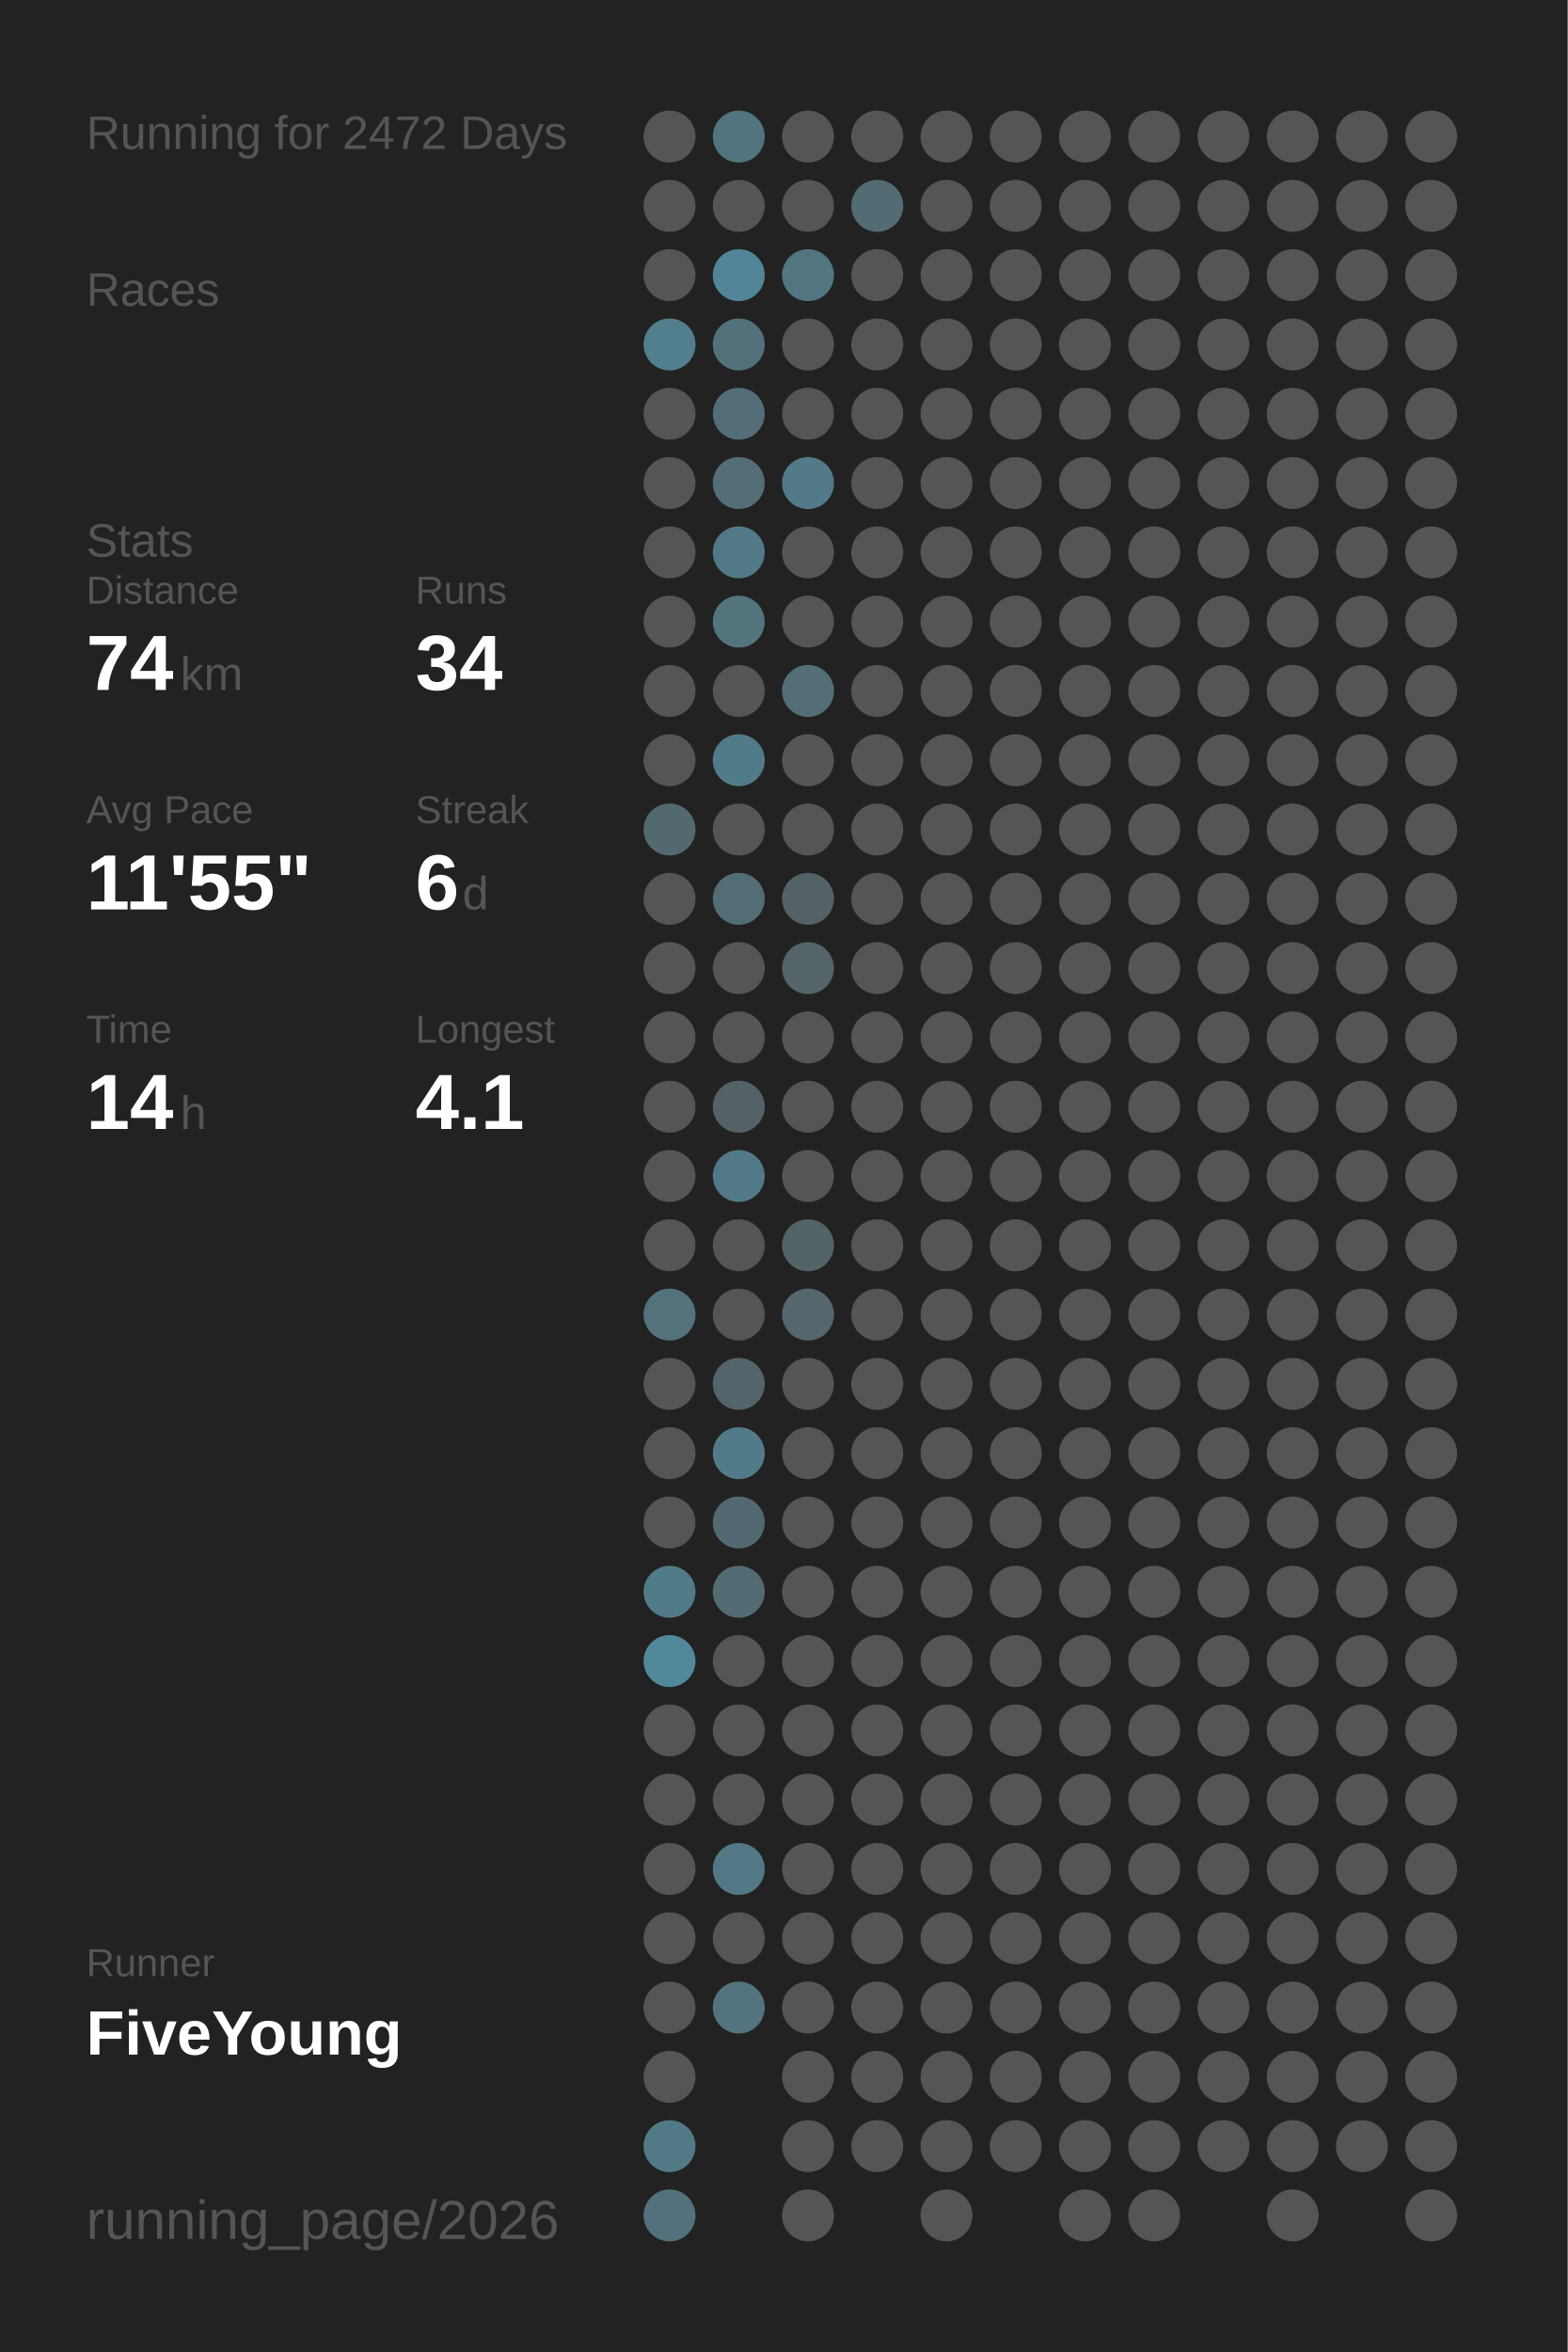
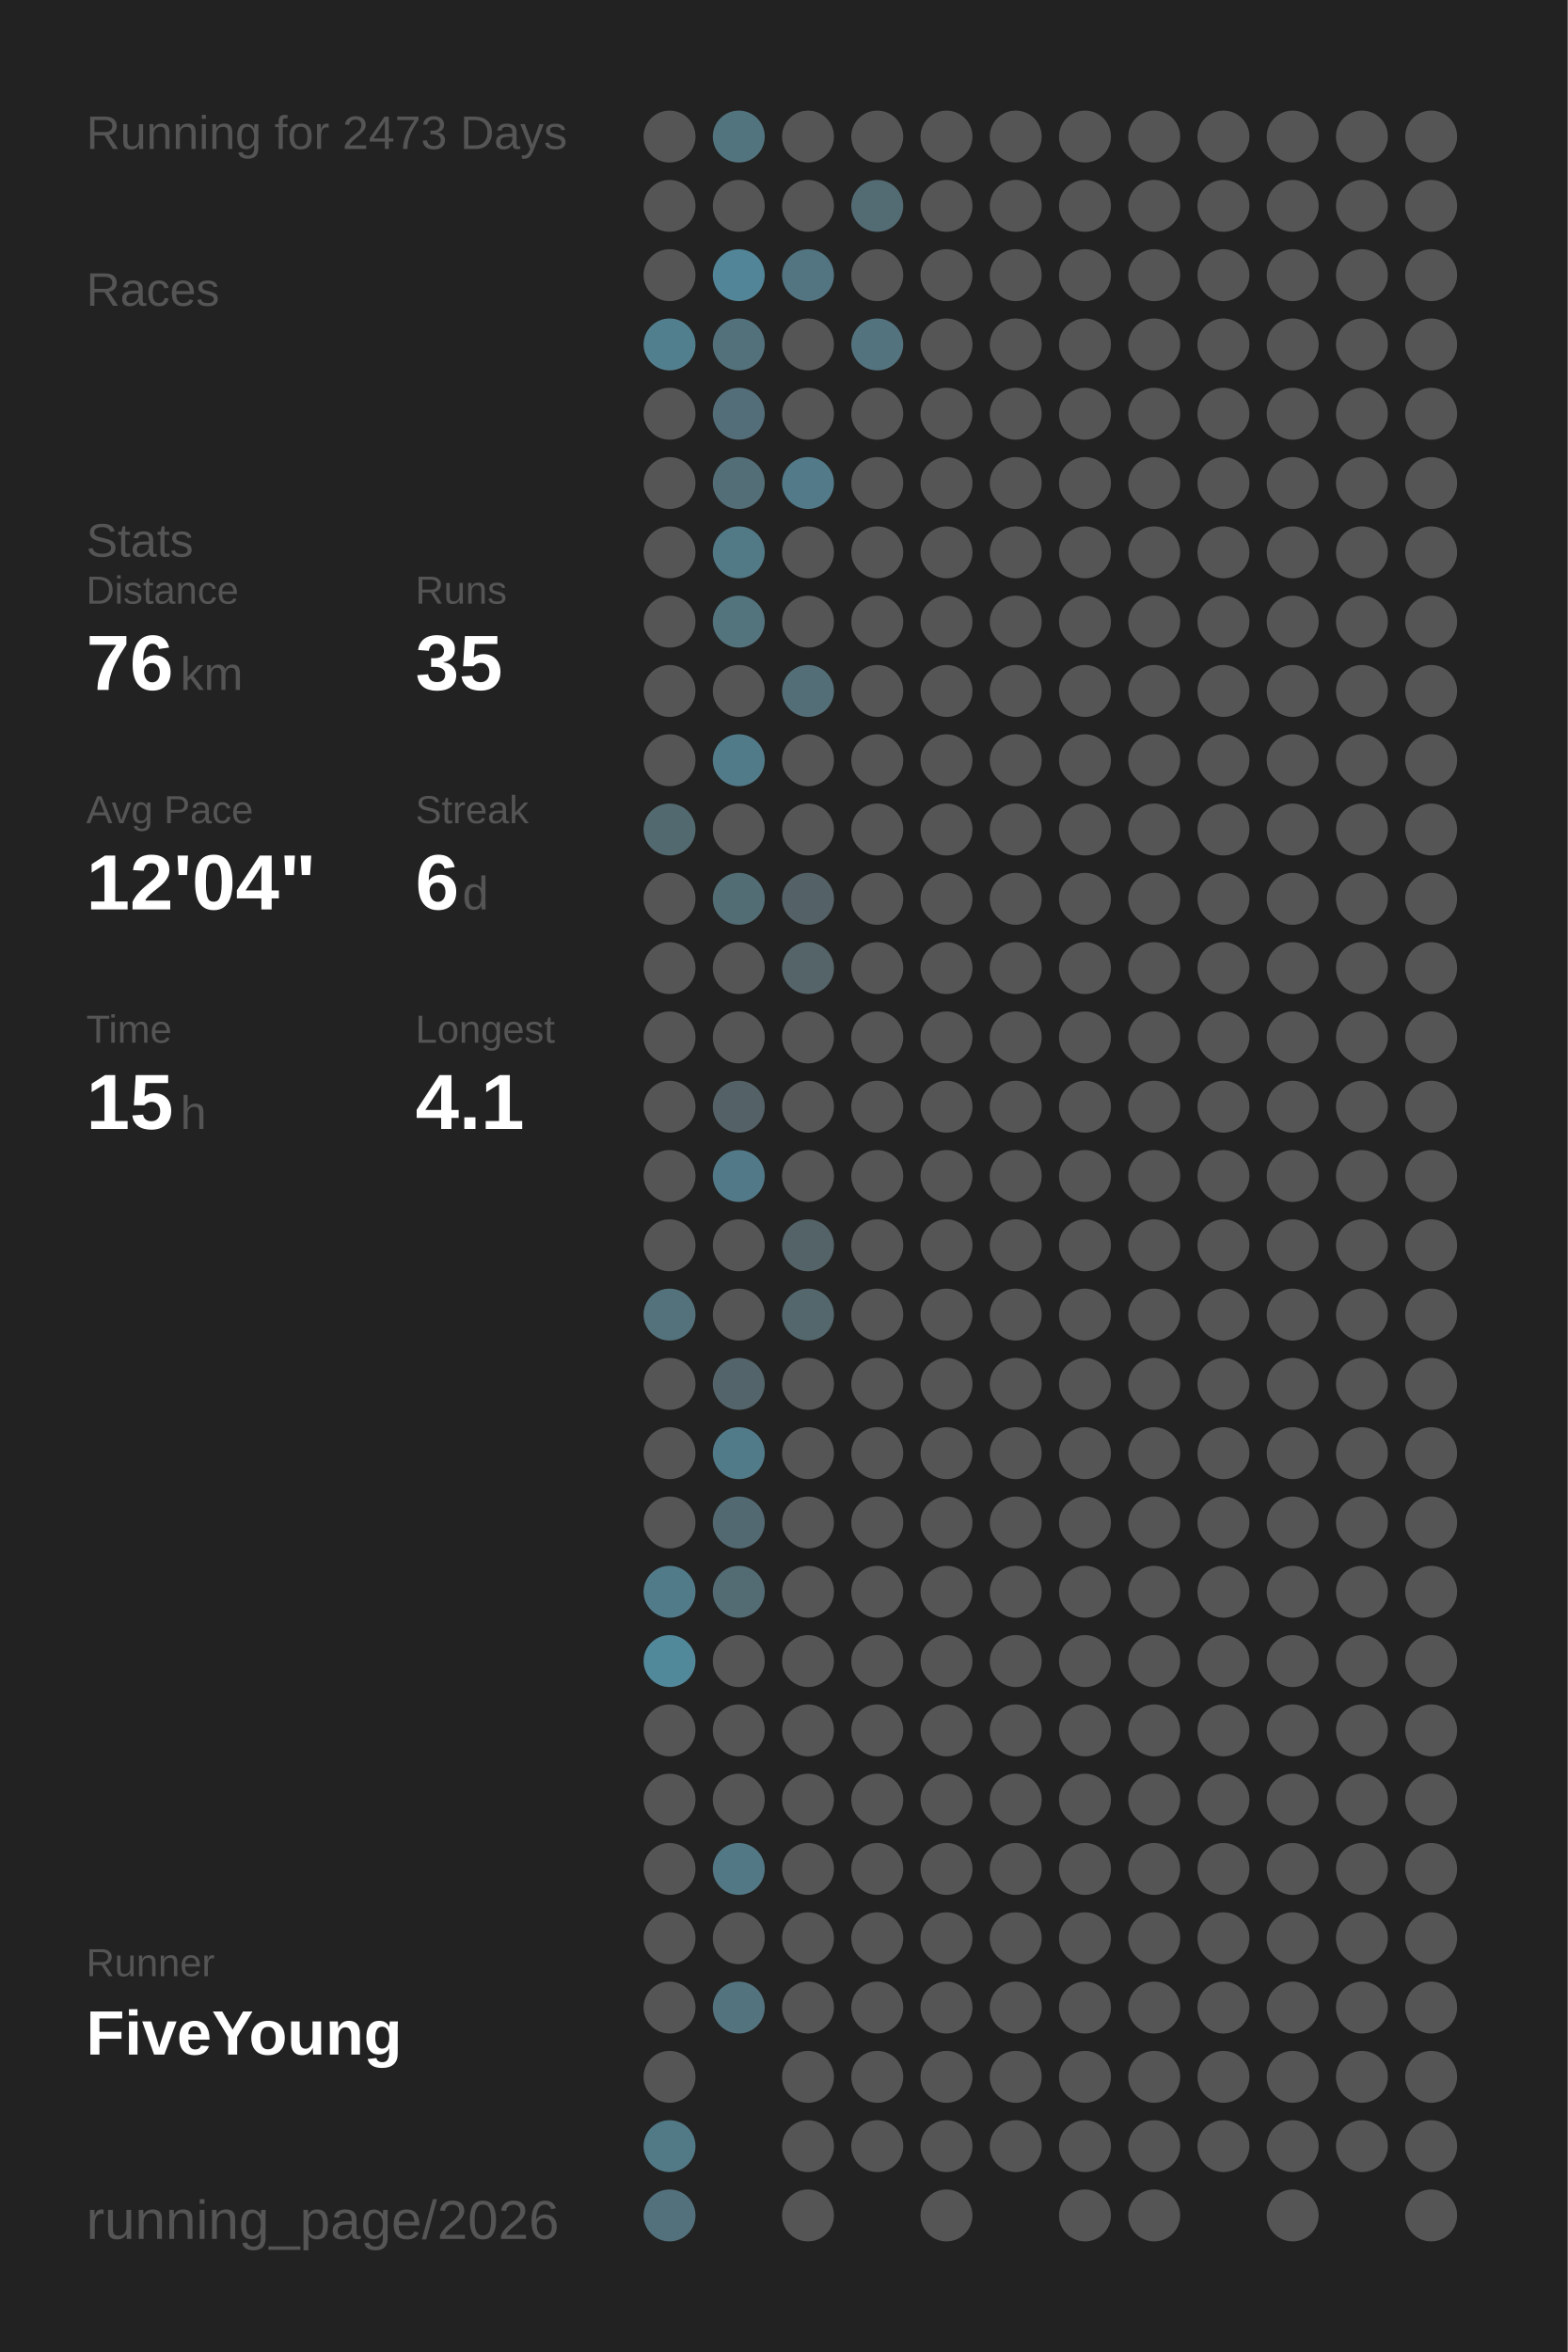
<svg xmlns="http://www.w3.org/2000/svg" baseProfile="full" height="300mm" version="1.1" viewBox="0,0,200,300" width="200mm">
  <defs />
  <rect fill="#222222" height="300" width="200" x="0" y="0" />
-   <text fill="#555555" style="font-size:6px; font-family:Arial;" x="11" y="19">Running for 2472 Days</text>
+   <text fill="#555555" style="font-size:6px; font-family:Arial;" x="11" y="19">Running for 2473 Days</text>
  <text fill="#555555" style="font-size:6px; font-family:Arial;" x="11" y="39">Races</text>
  <text fill="#555555" style="font-size:6px; font-family:Arial;" x="11" y="71">Stats</text>
  <text fill="#555555" style="font-size:5px; font-family:Arial;" x="11" y="77">Distance</text>
-   <text fill="#FFFFFF" style="font-size:10px; font-family:Arial; font-weight:bold;" x="11" y="88">74</text>
+   <text fill="#FFFFFF" style="font-size:10px; font-family:Arial; font-weight:bold;" x="11" y="88">76</text>
  <text fill="#555555" style="font-size:6px; font-family:Arial;" x="23" y="88">km</text>
  <text fill="#555555" style="font-size:5px; font-family:Arial;" x="53" y="77">Runs</text>
-   <text fill="#FFFFFF" style="font-size:10px; font-family:Arial; font-weight:bold;" x="53" y="88">34</text>
+   <text fill="#FFFFFF" style="font-size:10px; font-family:Arial; font-weight:bold;" x="53" y="88">35</text>
  <text fill="#555555" style="font-size:5px; font-family:Arial;" x="11" y="105">Avg Pace</text>
-   <text fill="#FFFFFF" style="font-size:10px; font-family:Arial; font-weight:bold;" x="11" y="116">11'55"</text>
+   <text fill="#FFFFFF" style="font-size:10px; font-family:Arial; font-weight:bold;" x="11" y="116">12'04"</text>
  <text fill="#555555" style="font-size:5px; font-family:Arial;" x="53" y="105">Streak</text>
  <text fill="#FFFFFF" style="font-size:10px; font-family:Arial; font-weight:bold;" x="53" y="116">6</text>
  <text fill="#555555" style="font-size:6px; font-family:Arial;" x="59" y="116">d</text>
  <text fill="#555555" style="font-size:5px; font-family:Arial;" x="11" y="133">Time</text>
-   <text fill="#FFFFFF" style="font-size:10px; font-family:Arial; font-weight:bold;" x="11" y="144">14</text>
+   <text fill="#FFFFFF" style="font-size:10px; font-family:Arial; font-weight:bold;" x="11" y="144">15</text>
  <text fill="#555555" style="font-size:6px; font-family:Arial;" x="23" y="144">h</text>
  <text fill="#555555" style="font-size:5px; font-family:Arial;" x="53" y="133">Longest</text>
  <text fill="#FFFFFF" style="font-size:10px; font-family:Arial; font-weight:bold;" x="53" y="144">4.1</text>
  <text fill="#555555" style="font-size:5px; font-family:Arial;" x="11" y="252.065">Runner</text>
  <text fill="#FFFFFF" style="font-size:8px; font-family:Arial; font-weight:bold;" x="11" y="262.065">FiveYoung</text>
  <text fill="#555555" style="font-size:7px; font-family:Arial;" x="11" y="285.581">running_page/2026</text>
  <circle cx="85.417" cy="17.419" fill="#555555" r="3.312" />
  <circle cx="85.417" cy="26.258" fill="#555555" r="3.312" />
  <circle cx="85.417" cy="35.097" fill="#555555" r="3.312" />
  <circle cx="85.417" cy="43.935" fill="#527f8e" r="3.312" />
  <circle cx="85.417" cy="52.774" fill="#555555" r="3.312" />
  <circle cx="85.417" cy="61.613" fill="#555555" r="3.312" />
  <circle cx="85.417" cy="70.452" fill="#555555" r="3.312" />
  <circle cx="85.417" cy="79.29" fill="#555555" r="3.312" />
  <circle cx="85.417" cy="88.129" fill="#555555" r="3.312" />
  <circle cx="85.417" cy="96.968" fill="#555555" r="3.312" />
  <circle cx="85.417" cy="105.806" fill="#536970" r="3.312" />
  <circle cx="85.417" cy="114.645" fill="#555555" r="3.312" />
  <circle cx="85.417" cy="123.484" fill="#555555" r="3.312" />
  <circle cx="85.417" cy="132.323" fill="#555555" r="3.312" />
  <circle cx="85.417" cy="141.161" fill="#555555" r="3.312" />
  <circle cx="85.417" cy="150" fill="#555555" r="3.312" />
  <circle cx="85.417" cy="158.839" fill="#555555" r="3.312" />
  <circle cx="85.417" cy="167.677" fill="#53727c" r="3.312" />
  <circle cx="85.417" cy="176.516" fill="#555555" r="3.312" />
  <circle cx="85.417" cy="185.355" fill="#555555" r="3.312" />
  <circle cx="85.417" cy="194.194" fill="#555555" r="3.312" />
  <circle cx="85.417" cy="203.032" fill="#527b89" r="3.312" />
  <circle cx="85.417" cy="211.871" fill="#51889a" r="3.312" />
  <circle cx="85.417" cy="220.71" fill="#555555" r="3.312" />
  <circle cx="85.417" cy="229.548" fill="#555555" r="3.312" />
  <circle cx="85.417" cy="238.387" fill="#555555" r="3.312" />
  <circle cx="85.417" cy="247.226" fill="#555555" r="3.312" />
  <circle cx="85.417" cy="256.065" fill="#555555" r="3.312" />
  <circle cx="85.417" cy="264.903" fill="#555555" r="3.312" />
  <circle cx="85.417" cy="273.742" fill="#527986" r="3.312" />
  <circle cx="85.417" cy="282.581" fill="#53717c" r="3.312" />
  <circle cx="94.25" cy="17.419" fill="#52747f" r="3.312" />
  <circle cx="94.25" cy="26.258" fill="#555555" r="3.312" />
  <circle cx="94.25" cy="35.097" fill="#518597" r="3.312" />
  <circle cx="94.25" cy="43.935" fill="#53717b" r="3.312" />
  <circle cx="94.25" cy="52.774" fill="#536e78" r="3.312" />
  <circle cx="94.25" cy="61.613" fill="#536e77" r="3.312" />
  <circle cx="94.25" cy="70.452" fill="#527986" r="3.312" />
  <circle cx="94.25" cy="79.29" fill="#53737d" r="3.312" />
  <circle cx="94.25" cy="88.129" fill="#555555" r="3.312" />
  <circle cx="94.25" cy="96.968" fill="#527b89" r="3.312" />
  <circle cx="94.25" cy="105.806" fill="#555555" r="3.312" />
  <circle cx="94.25" cy="114.645" fill="#536d75" r="3.312" />
  <circle cx="94.25" cy="123.484" fill="#555555" r="3.312" />
  <circle cx="94.25" cy="132.323" fill="#555555" r="3.312" />
  <circle cx="94.25" cy="141.161" fill="#546267" r="3.312" />
  <circle cx="94.25" cy="150" fill="#527987" r="3.312" />
  <circle cx="94.25" cy="158.839" fill="#555555" r="3.312" />
  <circle cx="94.25" cy="167.677" fill="#555555" r="3.312" />
  <circle cx="94.25" cy="176.516" fill="#53646a" r="3.312" />
  <circle cx="94.25" cy="185.355" fill="#527b89" r="3.312" />
  <circle cx="94.25" cy="194.194" fill="#536971" r="3.312" />
  <circle cx="94.25" cy="203.032" fill="#536b73" r="3.312" />
  <circle cx="94.25" cy="211.871" fill="#555555" r="3.312" />
  <circle cx="94.25" cy="220.71" fill="#555555" r="3.312" />
  <circle cx="94.25" cy="229.548" fill="#555555" r="3.312" />
  <circle cx="94.25" cy="238.387" fill="#527885" r="3.312" />
  <circle cx="94.25" cy="247.226" fill="#555555" r="3.312" />
  <circle cx="94.25" cy="256.065" fill="#53737e" r="3.312" />
  <circle cx="103.083" cy="17.419" fill="#555555" r="3.312" />
  <circle cx="103.083" cy="26.258" fill="#555555" r="3.312" />
  <circle cx="103.083" cy="35.097" fill="#527581" r="3.312" />
  <circle cx="103.083" cy="43.935" fill="#555555" r="3.312" />
  <circle cx="103.083" cy="52.774" fill="#555555" r="3.312" />
  <circle cx="103.083" cy="61.613" fill="#527a88" r="3.312" />
  <circle cx="103.083" cy="70.452" fill="#555555" r="3.312" />
  <circle cx="103.083" cy="79.29" fill="#555555" r="3.312" />
  <circle cx="103.083" cy="88.129" fill="#536e77" r="3.312" />
  <circle cx="103.083" cy="96.968" fill="#555555" r="3.312" />
  <circle cx="103.083" cy="105.806" fill="#555555" r="3.312" />
  <circle cx="103.083" cy="114.645" fill="#546166" r="3.312" />
  <circle cx="103.083" cy="123.484" fill="#546469" r="3.312" />
  <circle cx="103.083" cy="132.323" fill="#555555" r="3.312" />
  <circle cx="103.083" cy="141.161" fill="#555555" r="3.312" />
  <circle cx="103.083" cy="150" fill="#555555" r="3.312" />
  <circle cx="103.083" cy="158.839" fill="#546368" r="3.312" />
  <circle cx="103.083" cy="167.677" fill="#53676d" r="3.312" />
  <circle cx="103.083" cy="176.516" fill="#555555" r="3.312" />
  <circle cx="103.083" cy="185.355" fill="#555555" r="3.312" />
  <circle cx="103.083" cy="194.194" fill="#555555" r="3.312" />
  <circle cx="103.083" cy="203.032" fill="#555555" r="3.312" />
  <circle cx="103.083" cy="211.871" fill="#555555" r="3.312" />
  <circle cx="103.083" cy="220.71" fill="#555555" r="3.312" />
  <circle cx="103.083" cy="229.548" fill="#555555" r="3.312" />
  <circle cx="103.083" cy="238.387" fill="#555555" r="3.312" />
  <circle cx="103.083" cy="247.226" fill="#555555" r="3.312" />
  <circle cx="103.083" cy="256.065" fill="#555555" r="3.312" />
  <circle cx="103.083" cy="264.903" fill="#555555" r="3.312" />
  <circle cx="103.083" cy="273.742" fill="#555555" r="3.312" />
  <circle cx="103.083" cy="282.581" fill="#555555" r="3.312" />
  <circle cx="111.917" cy="17.419" fill="#555555" r="3.312" />
  <circle cx="111.917" cy="26.258" fill="#536b73" r="3.312" />
  <circle cx="111.917" cy="35.097" fill="#555555" r="3.312" />
-   <circle cx="111.917" cy="43.935" fill="#555555" r="3.312" />
+   <circle cx="111.917" cy="43.935" fill="#53737e" r="3.312" />
  <circle cx="111.917" cy="52.774" fill="#555555" r="3.312" />
  <circle cx="111.917" cy="61.613" fill="#555555" r="3.312" />
  <circle cx="111.917" cy="70.452" fill="#555555" r="3.312" />
  <circle cx="111.917" cy="79.29" fill="#555555" r="3.312" />
  <circle cx="111.917" cy="88.129" fill="#555555" r="3.312" />
  <circle cx="111.917" cy="96.968" fill="#555555" r="3.312" />
  <circle cx="111.917" cy="105.806" fill="#555555" r="3.312" />
  <circle cx="111.917" cy="114.645" fill="#555555" r="3.312" />
  <circle cx="111.917" cy="123.484" fill="#555555" r="3.312" />
  <circle cx="111.917" cy="132.323" fill="#555555" r="3.312" />
  <circle cx="111.917" cy="141.161" fill="#555555" r="3.312" />
  <circle cx="111.917" cy="150" fill="#555555" r="3.312" />
  <circle cx="111.917" cy="158.839" fill="#555555" r="3.312" />
  <circle cx="111.917" cy="167.677" fill="#555555" r="3.312" />
  <circle cx="111.917" cy="176.516" fill="#555555" r="3.312" />
  <circle cx="111.917" cy="185.355" fill="#555555" r="3.312" />
  <circle cx="111.917" cy="194.194" fill="#555555" r="3.312" />
  <circle cx="111.917" cy="203.032" fill="#555555" r="3.312" />
  <circle cx="111.917" cy="211.871" fill="#555555" r="3.312" />
  <circle cx="111.917" cy="220.71" fill="#555555" r="3.312" />
  <circle cx="111.917" cy="229.548" fill="#555555" r="3.312" />
  <circle cx="111.917" cy="238.387" fill="#555555" r="3.312" />
  <circle cx="111.917" cy="247.226" fill="#555555" r="3.312" />
  <circle cx="111.917" cy="256.065" fill="#555555" r="3.312" />
  <circle cx="111.917" cy="264.903" fill="#555555" r="3.312" />
  <circle cx="111.917" cy="273.742" fill="#555555" r="3.312" />
  <circle cx="120.75" cy="17.419" fill="#555555" r="3.312" />
  <circle cx="120.75" cy="26.258" fill="#555555" r="3.312" />
  <circle cx="120.75" cy="35.097" fill="#555555" r="3.312" />
  <circle cx="120.75" cy="43.935" fill="#555555" r="3.312" />
  <circle cx="120.75" cy="52.774" fill="#555555" r="3.312" />
  <circle cx="120.75" cy="61.613" fill="#555555" r="3.312" />
  <circle cx="120.75" cy="70.452" fill="#555555" r="3.312" />
  <circle cx="120.75" cy="79.29" fill="#555555" r="3.312" />
  <circle cx="120.75" cy="88.129" fill="#555555" r="3.312" />
  <circle cx="120.75" cy="96.968" fill="#555555" r="3.312" />
  <circle cx="120.75" cy="105.806" fill="#555555" r="3.312" />
  <circle cx="120.75" cy="114.645" fill="#555555" r="3.312" />
  <circle cx="120.75" cy="123.484" fill="#555555" r="3.312" />
  <circle cx="120.75" cy="132.323" fill="#555555" r="3.312" />
  <circle cx="120.75" cy="141.161" fill="#555555" r="3.312" />
  <circle cx="120.75" cy="150" fill="#555555" r="3.312" />
  <circle cx="120.75" cy="158.839" fill="#555555" r="3.312" />
  <circle cx="120.75" cy="167.677" fill="#555555" r="3.312" />
  <circle cx="120.75" cy="176.516" fill="#555555" r="3.312" />
  <circle cx="120.75" cy="185.355" fill="#555555" r="3.312" />
  <circle cx="120.75" cy="194.194" fill="#555555" r="3.312" />
  <circle cx="120.75" cy="203.032" fill="#555555" r="3.312" />
  <circle cx="120.75" cy="211.871" fill="#555555" r="3.312" />
  <circle cx="120.75" cy="220.71" fill="#555555" r="3.312" />
  <circle cx="120.75" cy="229.548" fill="#555555" r="3.312" />
  <circle cx="120.75" cy="238.387" fill="#555555" r="3.312" />
  <circle cx="120.75" cy="247.226" fill="#555555" r="3.312" />
  <circle cx="120.75" cy="256.065" fill="#555555" r="3.312" />
  <circle cx="120.75" cy="264.903" fill="#555555" r="3.312" />
  <circle cx="120.75" cy="273.742" fill="#555555" r="3.312" />
  <circle cx="120.75" cy="282.581" fill="#555555" r="3.312" />
  <circle cx="129.583" cy="17.419" fill="#555555" r="3.312" />
  <circle cx="129.583" cy="26.258" fill="#555555" r="3.312" />
  <circle cx="129.583" cy="35.097" fill="#555555" r="3.312" />
  <circle cx="129.583" cy="43.935" fill="#555555" r="3.312" />
  <circle cx="129.583" cy="52.774" fill="#555555" r="3.312" />
  <circle cx="129.583" cy="61.613" fill="#555555" r="3.312" />
  <circle cx="129.583" cy="70.452" fill="#555555" r="3.312" />
  <circle cx="129.583" cy="79.29" fill="#555555" r="3.312" />
  <circle cx="129.583" cy="88.129" fill="#555555" r="3.312" />
  <circle cx="129.583" cy="96.968" fill="#555555" r="3.312" />
  <circle cx="129.583" cy="105.806" fill="#555555" r="3.312" />
  <circle cx="129.583" cy="114.645" fill="#555555" r="3.312" />
  <circle cx="129.583" cy="123.484" fill="#555555" r="3.312" />
  <circle cx="129.583" cy="132.323" fill="#555555" r="3.312" />
  <circle cx="129.583" cy="141.161" fill="#555555" r="3.312" />
  <circle cx="129.583" cy="150" fill="#555555" r="3.312" />
  <circle cx="129.583" cy="158.839" fill="#555555" r="3.312" />
  <circle cx="129.583" cy="167.677" fill="#555555" r="3.312" />
  <circle cx="129.583" cy="176.516" fill="#555555" r="3.312" />
  <circle cx="129.583" cy="185.355" fill="#555555" r="3.312" />
  <circle cx="129.583" cy="194.194" fill="#555555" r="3.312" />
  <circle cx="129.583" cy="203.032" fill="#555555" r="3.312" />
  <circle cx="129.583" cy="211.871" fill="#555555" r="3.312" />
  <circle cx="129.583" cy="220.71" fill="#555555" r="3.312" />
  <circle cx="129.583" cy="229.548" fill="#555555" r="3.312" />
  <circle cx="129.583" cy="238.387" fill="#555555" r="3.312" />
  <circle cx="129.583" cy="247.226" fill="#555555" r="3.312" />
  <circle cx="129.583" cy="256.065" fill="#555555" r="3.312" />
  <circle cx="129.583" cy="264.903" fill="#555555" r="3.312" />
  <circle cx="129.583" cy="273.742" fill="#555555" r="3.312" />
  <circle cx="138.417" cy="17.419" fill="#555555" r="3.312" />
  <circle cx="138.417" cy="26.258" fill="#555555" r="3.312" />
  <circle cx="138.417" cy="35.097" fill="#555555" r="3.312" />
  <circle cx="138.417" cy="43.935" fill="#555555" r="3.312" />
  <circle cx="138.417" cy="52.774" fill="#555555" r="3.312" />
  <circle cx="138.417" cy="61.613" fill="#555555" r="3.312" />
  <circle cx="138.417" cy="70.452" fill="#555555" r="3.312" />
  <circle cx="138.417" cy="79.29" fill="#555555" r="3.312" />
  <circle cx="138.417" cy="88.129" fill="#555555" r="3.312" />
  <circle cx="138.417" cy="96.968" fill="#555555" r="3.312" />
  <circle cx="138.417" cy="105.806" fill="#555555" r="3.312" />
  <circle cx="138.417" cy="114.645" fill="#555555" r="3.312" />
  <circle cx="138.417" cy="123.484" fill="#555555" r="3.312" />
  <circle cx="138.417" cy="132.323" fill="#555555" r="3.312" />
  <circle cx="138.417" cy="141.161" fill="#555555" r="3.312" />
  <circle cx="138.417" cy="150" fill="#555555" r="3.312" />
  <circle cx="138.417" cy="158.839" fill="#555555" r="3.312" />
  <circle cx="138.417" cy="167.677" fill="#555555" r="3.312" />
  <circle cx="138.417" cy="176.516" fill="#555555" r="3.312" />
  <circle cx="138.417" cy="185.355" fill="#555555" r="3.312" />
  <circle cx="138.417" cy="194.194" fill="#555555" r="3.312" />
  <circle cx="138.417" cy="203.032" fill="#555555" r="3.312" />
  <circle cx="138.417" cy="211.871" fill="#555555" r="3.312" />
  <circle cx="138.417" cy="220.71" fill="#555555" r="3.312" />
  <circle cx="138.417" cy="229.548" fill="#555555" r="3.312" />
  <circle cx="138.417" cy="238.387" fill="#555555" r="3.312" />
  <circle cx="138.417" cy="247.226" fill="#555555" r="3.312" />
  <circle cx="138.417" cy="256.065" fill="#555555" r="3.312" />
  <circle cx="138.417" cy="264.903" fill="#555555" r="3.312" />
  <circle cx="138.417" cy="273.742" fill="#555555" r="3.312" />
  <circle cx="138.417" cy="282.581" fill="#555555" r="3.312" />
  <circle cx="147.25" cy="17.419" fill="#555555" r="3.312" />
  <circle cx="147.25" cy="26.258" fill="#555555" r="3.312" />
  <circle cx="147.25" cy="35.097" fill="#555555" r="3.312" />
  <circle cx="147.25" cy="43.935" fill="#555555" r="3.312" />
  <circle cx="147.25" cy="52.774" fill="#555555" r="3.312" />
  <circle cx="147.25" cy="61.613" fill="#555555" r="3.312" />
  <circle cx="147.25" cy="70.452" fill="#555555" r="3.312" />
  <circle cx="147.25" cy="79.29" fill="#555555" r="3.312" />
  <circle cx="147.25" cy="88.129" fill="#555555" r="3.312" />
  <circle cx="147.25" cy="96.968" fill="#555555" r="3.312" />
  <circle cx="147.25" cy="105.806" fill="#555555" r="3.312" />
  <circle cx="147.25" cy="114.645" fill="#555555" r="3.312" />
  <circle cx="147.25" cy="123.484" fill="#555555" r="3.312" />
  <circle cx="147.25" cy="132.323" fill="#555555" r="3.312" />
  <circle cx="147.25" cy="141.161" fill="#555555" r="3.312" />
  <circle cx="147.25" cy="150" fill="#555555" r="3.312" />
  <circle cx="147.25" cy="158.839" fill="#555555" r="3.312" />
  <circle cx="147.25" cy="167.677" fill="#555555" r="3.312" />
  <circle cx="147.25" cy="176.516" fill="#555555" r="3.312" />
  <circle cx="147.25" cy="185.355" fill="#555555" r="3.312" />
  <circle cx="147.25" cy="194.194" fill="#555555" r="3.312" />
  <circle cx="147.25" cy="203.032" fill="#555555" r="3.312" />
  <circle cx="147.25" cy="211.871" fill="#555555" r="3.312" />
  <circle cx="147.25" cy="220.71" fill="#555555" r="3.312" />
  <circle cx="147.25" cy="229.548" fill="#555555" r="3.312" />
  <circle cx="147.25" cy="238.387" fill="#555555" r="3.312" />
  <circle cx="147.25" cy="247.226" fill="#555555" r="3.312" />
  <circle cx="147.25" cy="256.065" fill="#555555" r="3.312" />
  <circle cx="147.25" cy="264.903" fill="#555555" r="3.312" />
  <circle cx="147.25" cy="273.742" fill="#555555" r="3.312" />
  <circle cx="147.25" cy="282.581" fill="#555555" r="3.312" />
  <circle cx="156.083" cy="17.419" fill="#555555" r="3.312" />
  <circle cx="156.083" cy="26.258" fill="#555555" r="3.312" />
  <circle cx="156.083" cy="35.097" fill="#555555" r="3.312" />
  <circle cx="156.083" cy="43.935" fill="#555555" r="3.312" />
  <circle cx="156.083" cy="52.774" fill="#555555" r="3.312" />
  <circle cx="156.083" cy="61.613" fill="#555555" r="3.312" />
  <circle cx="156.083" cy="70.452" fill="#555555" r="3.312" />
  <circle cx="156.083" cy="79.29" fill="#555555" r="3.312" />
  <circle cx="156.083" cy="88.129" fill="#555555" r="3.312" />
  <circle cx="156.083" cy="96.968" fill="#555555" r="3.312" />
  <circle cx="156.083" cy="105.806" fill="#555555" r="3.312" />
  <circle cx="156.083" cy="114.645" fill="#555555" r="3.312" />
  <circle cx="156.083" cy="123.484" fill="#555555" r="3.312" />
  <circle cx="156.083" cy="132.323" fill="#555555" r="3.312" />
  <circle cx="156.083" cy="141.161" fill="#555555" r="3.312" />
  <circle cx="156.083" cy="150" fill="#555555" r="3.312" />
  <circle cx="156.083" cy="158.839" fill="#555555" r="3.312" />
  <circle cx="156.083" cy="167.677" fill="#555555" r="3.312" />
  <circle cx="156.083" cy="176.516" fill="#555555" r="3.312" />
  <circle cx="156.083" cy="185.355" fill="#555555" r="3.312" />
  <circle cx="156.083" cy="194.194" fill="#555555" r="3.312" />
  <circle cx="156.083" cy="203.032" fill="#555555" r="3.312" />
  <circle cx="156.083" cy="211.871" fill="#555555" r="3.312" />
  <circle cx="156.083" cy="220.71" fill="#555555" r="3.312" />
  <circle cx="156.083" cy="229.548" fill="#555555" r="3.312" />
  <circle cx="156.083" cy="238.387" fill="#555555" r="3.312" />
  <circle cx="156.083" cy="247.226" fill="#555555" r="3.312" />
  <circle cx="156.083" cy="256.065" fill="#555555" r="3.312" />
  <circle cx="156.083" cy="264.903" fill="#555555" r="3.312" />
  <circle cx="156.083" cy="273.742" fill="#555555" r="3.312" />
  <circle cx="164.917" cy="17.419" fill="#555555" r="3.312" />
  <circle cx="164.917" cy="26.258" fill="#555555" r="3.312" />
  <circle cx="164.917" cy="35.097" fill="#555555" r="3.312" />
  <circle cx="164.917" cy="43.935" fill="#555555" r="3.312" />
  <circle cx="164.917" cy="52.774" fill="#555555" r="3.312" />
  <circle cx="164.917" cy="61.613" fill="#555555" r="3.312" />
  <circle cx="164.917" cy="70.452" fill="#555555" r="3.312" />
  <circle cx="164.917" cy="79.29" fill="#555555" r="3.312" />
  <circle cx="164.917" cy="88.129" fill="#555555" r="3.312" />
  <circle cx="164.917" cy="96.968" fill="#555555" r="3.312" />
  <circle cx="164.917" cy="105.806" fill="#555555" r="3.312" />
  <circle cx="164.917" cy="114.645" fill="#555555" r="3.312" />
  <circle cx="164.917" cy="123.484" fill="#555555" r="3.312" />
  <circle cx="164.917" cy="132.323" fill="#555555" r="3.312" />
  <circle cx="164.917" cy="141.161" fill="#555555" r="3.312" />
  <circle cx="164.917" cy="150" fill="#555555" r="3.312" />
  <circle cx="164.917" cy="158.839" fill="#555555" r="3.312" />
  <circle cx="164.917" cy="167.677" fill="#555555" r="3.312" />
  <circle cx="164.917" cy="176.516" fill="#555555" r="3.312" />
  <circle cx="164.917" cy="185.355" fill="#555555" r="3.312" />
  <circle cx="164.917" cy="194.194" fill="#555555" r="3.312" />
  <circle cx="164.917" cy="203.032" fill="#555555" r="3.312" />
  <circle cx="164.917" cy="211.871" fill="#555555" r="3.312" />
  <circle cx="164.917" cy="220.71" fill="#555555" r="3.312" />
  <circle cx="164.917" cy="229.548" fill="#555555" r="3.312" />
  <circle cx="164.917" cy="238.387" fill="#555555" r="3.312" />
  <circle cx="164.917" cy="247.226" fill="#555555" r="3.312" />
  <circle cx="164.917" cy="256.065" fill="#555555" r="3.312" />
  <circle cx="164.917" cy="264.903" fill="#555555" r="3.312" />
  <circle cx="164.917" cy="273.742" fill="#555555" r="3.312" />
  <circle cx="164.917" cy="282.581" fill="#555555" r="3.312" />
  <circle cx="173.75" cy="17.419" fill="#555555" r="3.312" />
  <circle cx="173.75" cy="26.258" fill="#555555" r="3.312" />
  <circle cx="173.75" cy="35.097" fill="#555555" r="3.312" />
  <circle cx="173.75" cy="43.935" fill="#555555" r="3.312" />
  <circle cx="173.75" cy="52.774" fill="#555555" r="3.312" />
  <circle cx="173.75" cy="61.613" fill="#555555" r="3.312" />
  <circle cx="173.75" cy="70.452" fill="#555555" r="3.312" />
  <circle cx="173.75" cy="79.29" fill="#555555" r="3.312" />
  <circle cx="173.75" cy="88.129" fill="#555555" r="3.312" />
  <circle cx="173.75" cy="96.968" fill="#555555" r="3.312" />
  <circle cx="173.75" cy="105.806" fill="#555555" r="3.312" />
  <circle cx="173.75" cy="114.645" fill="#555555" r="3.312" />
  <circle cx="173.75" cy="123.484" fill="#555555" r="3.312" />
  <circle cx="173.75" cy="132.323" fill="#555555" r="3.312" />
  <circle cx="173.75" cy="141.161" fill="#555555" r="3.312" />
  <circle cx="173.75" cy="150" fill="#555555" r="3.312" />
  <circle cx="173.75" cy="158.839" fill="#555555" r="3.312" />
  <circle cx="173.75" cy="167.677" fill="#555555" r="3.312" />
  <circle cx="173.75" cy="176.516" fill="#555555" r="3.312" />
  <circle cx="173.75" cy="185.355" fill="#555555" r="3.312" />
  <circle cx="173.75" cy="194.194" fill="#555555" r="3.312" />
  <circle cx="173.75" cy="203.032" fill="#555555" r="3.312" />
  <circle cx="173.75" cy="211.871" fill="#555555" r="3.312" />
  <circle cx="173.75" cy="220.71" fill="#555555" r="3.312" />
  <circle cx="173.75" cy="229.548" fill="#555555" r="3.312" />
  <circle cx="173.75" cy="238.387" fill="#555555" r="3.312" />
  <circle cx="173.75" cy="247.226" fill="#555555" r="3.312" />
  <circle cx="173.75" cy="256.065" fill="#555555" r="3.312" />
  <circle cx="173.75" cy="264.903" fill="#555555" r="3.312" />
  <circle cx="173.75" cy="273.742" fill="#555555" r="3.312" />
  <circle cx="182.583" cy="17.419" fill="#555555" r="3.312" />
  <circle cx="182.583" cy="26.258" fill="#555555" r="3.312" />
  <circle cx="182.583" cy="35.097" fill="#555555" r="3.312" />
  <circle cx="182.583" cy="43.935" fill="#555555" r="3.312" />
  <circle cx="182.583" cy="52.774" fill="#555555" r="3.312" />
  <circle cx="182.583" cy="61.613" fill="#555555" r="3.312" />
  <circle cx="182.583" cy="70.452" fill="#555555" r="3.312" />
  <circle cx="182.583" cy="79.29" fill="#555555" r="3.312" />
  <circle cx="182.583" cy="88.129" fill="#555555" r="3.312" />
  <circle cx="182.583" cy="96.968" fill="#555555" r="3.312" />
  <circle cx="182.583" cy="105.806" fill="#555555" r="3.312" />
  <circle cx="182.583" cy="114.645" fill="#555555" r="3.312" />
  <circle cx="182.583" cy="123.484" fill="#555555" r="3.312" />
  <circle cx="182.583" cy="132.323" fill="#555555" r="3.312" />
  <circle cx="182.583" cy="141.161" fill="#555555" r="3.312" />
  <circle cx="182.583" cy="150" fill="#555555" r="3.312" />
  <circle cx="182.583" cy="158.839" fill="#555555" r="3.312" />
  <circle cx="182.583" cy="167.677" fill="#555555" r="3.312" />
  <circle cx="182.583" cy="176.516" fill="#555555" r="3.312" />
  <circle cx="182.583" cy="185.355" fill="#555555" r="3.312" />
  <circle cx="182.583" cy="194.194" fill="#555555" r="3.312" />
  <circle cx="182.583" cy="203.032" fill="#555555" r="3.312" />
  <circle cx="182.583" cy="211.871" fill="#555555" r="3.312" />
  <circle cx="182.583" cy="220.71" fill="#555555" r="3.312" />
  <circle cx="182.583" cy="229.548" fill="#555555" r="3.312" />
  <circle cx="182.583" cy="238.387" fill="#555555" r="3.312" />
  <circle cx="182.583" cy="247.226" fill="#555555" r="3.312" />
  <circle cx="182.583" cy="256.065" fill="#555555" r="3.312" />
  <circle cx="182.583" cy="264.903" fill="#555555" r="3.312" />
  <circle cx="182.583" cy="273.742" fill="#555555" r="3.312" />
  <circle cx="182.583" cy="282.581" fill="#555555" r="3.312" />
</svg>
